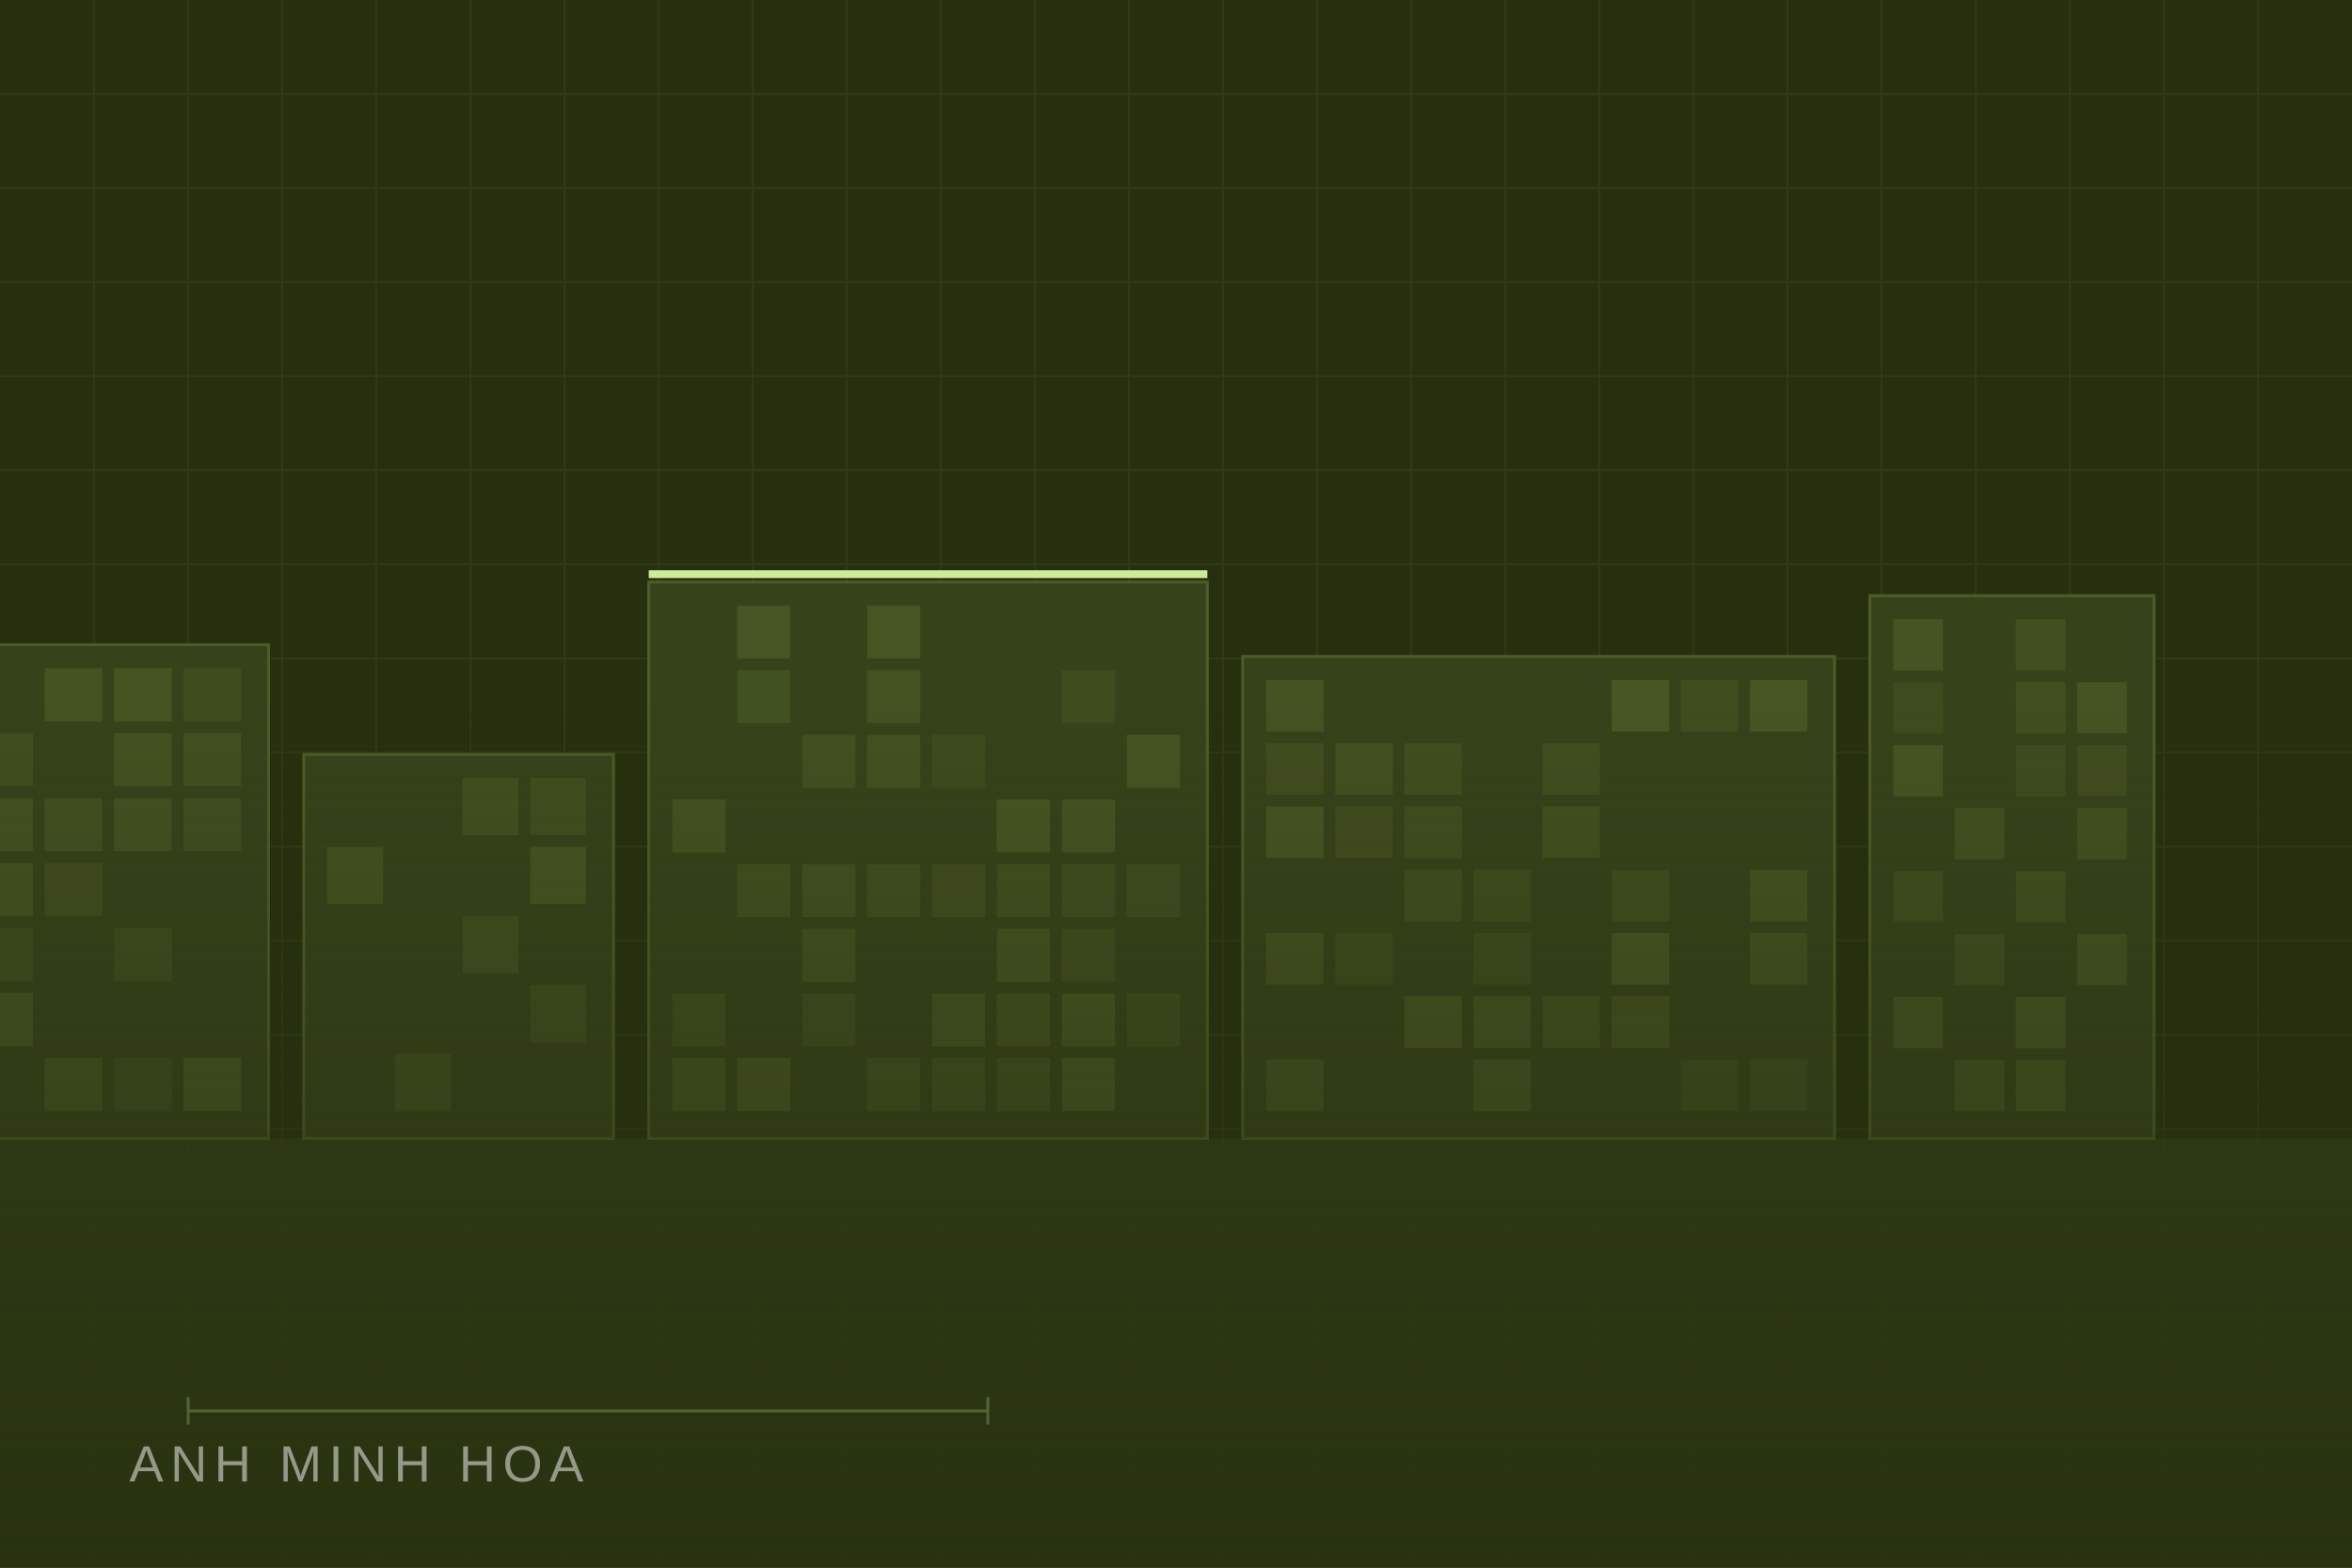
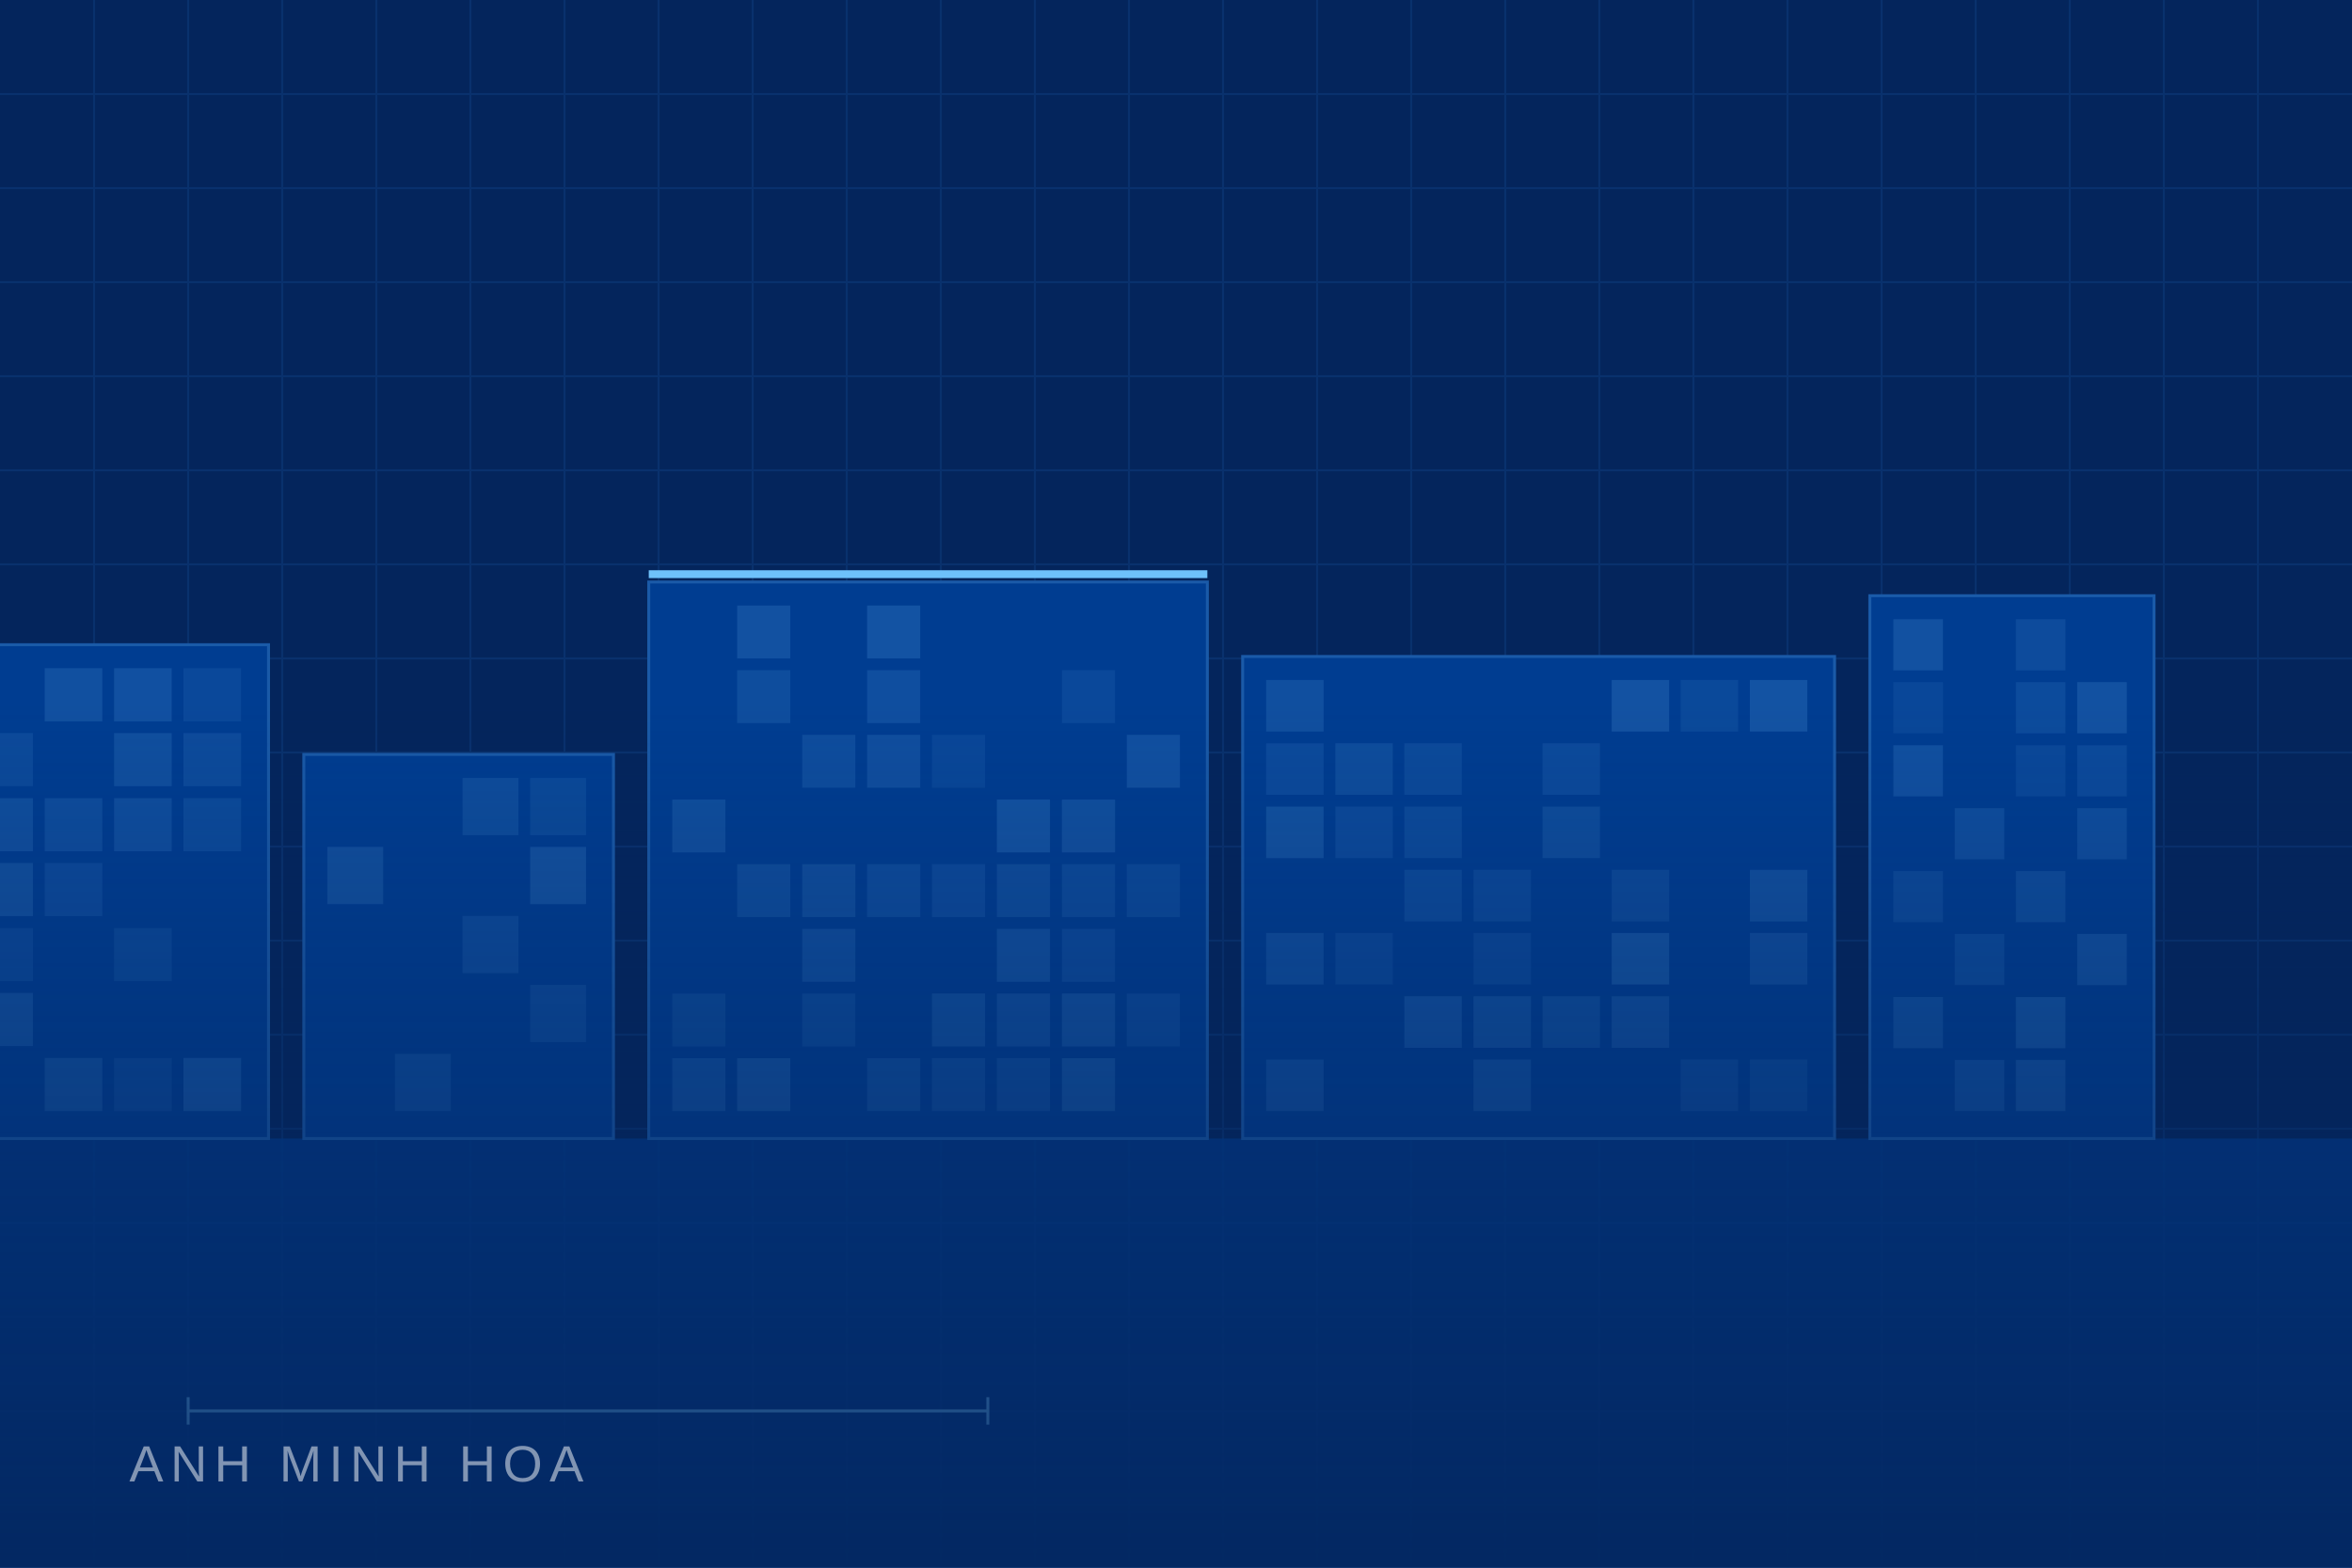
<svg xmlns="http://www.w3.org/2000/svg" viewBox="0 0 1200 800" width="1200" height="800" role="img" aria-label="Ảnh minh họa công trình">
-   <rect width="1200" height="800" fill="#26300f" />
-   <g stroke="#4d5c26" stroke-width="1" opacity="0.22">
+   <rect width="1200" height="800" fill="#04255c" />
+   <g stroke="#1a5aa8" stroke-width="1" opacity="0.22">
    <line x1="48" y1="0" x2="48" y2="800" />
    <line x1="96" y1="0" x2="96" y2="800" />
    <line x1="144" y1="0" x2="144" y2="800" />
    <line x1="192" y1="0" x2="192" y2="800" />
    <line x1="240" y1="0" x2="240" y2="800" />
    <line x1="288" y1="0" x2="288" y2="800" />
    <line x1="336" y1="0" x2="336" y2="800" />
    <line x1="384" y1="0" x2="384" y2="800" />
    <line x1="432" y1="0" x2="432" y2="800" />
    <line x1="480" y1="0" x2="480" y2="800" />
    <line x1="528" y1="0" x2="528" y2="800" />
    <line x1="576" y1="0" x2="576" y2="800" />
    <line x1="624" y1="0" x2="624" y2="800" />
    <line x1="672" y1="0" x2="672" y2="800" />
    <line x1="720" y1="0" x2="720" y2="800" />
    <line x1="768" y1="0" x2="768" y2="800" />
    <line x1="816" y1="0" x2="816" y2="800" />
    <line x1="864" y1="0" x2="864" y2="800" />
    <line x1="912" y1="0" x2="912" y2="800" />
    <line x1="960" y1="0" x2="960" y2="800" />
    <line x1="1008" y1="0" x2="1008" y2="800" />
    <line x1="1056" y1="0" x2="1056" y2="800" />
    <line x1="1104" y1="0" x2="1104" y2="800" />
    <line x1="1152" y1="0" x2="1152" y2="800" />
    <line x1="0" y1="48" x2="1200" y2="48" />
    <line x1="0" y1="96" x2="1200" y2="96" />
    <line x1="0" y1="144" x2="1200" y2="144" />
    <line x1="0" y1="192" x2="1200" y2="192" />
    <line x1="0" y1="240" x2="1200" y2="240" />
    <line x1="0" y1="288" x2="1200" y2="288" />
    <line x1="0" y1="336" x2="1200" y2="336" />
    <line x1="0" y1="384" x2="1200" y2="384" />
    <line x1="0" y1="432" x2="1200" y2="432" />
    <line x1="0" y1="480" x2="1200" y2="480" />
    <line x1="0" y1="528" x2="1200" y2="528" />
    <line x1="0" y1="576" x2="1200" y2="576" />
    <line x1="0" y1="624" x2="1200" y2="624" />
    <line x1="0" y1="672" x2="1200" y2="672" />
    <line x1="0" y1="720" x2="1200" y2="720" />
    <line x1="0" y1="768" x2="1200" y2="768" />
  </g>
-   <rect x="0" y="581" width="1200" height="219" fill="#36421a" opacity="0.75" />
-   <rect x="-60" y="329" width="197" height="252" fill="#36421a" stroke="#4d5c26" stroke-width="1.5" />
-   <rect x="-48.0" y="341.0" width="29.4" height="27.1" fill="#4d5c26" opacity="0.66" />
-   <rect x="-48.0" y="407.3" width="29.4" height="27.1" fill="#4d5c26" opacity="0.51" />
-   <rect x="-48.0" y="440.4" width="29.4" height="27.1" fill="#4d5c26" opacity="0.54" />
-   <rect x="-48.0" y="473.6" width="29.4" height="27.1" fill="#4d5c26" opacity="0.67" />
-   <rect x="-12.6" y="374.1" width="29.4" height="27.1" fill="#4d5c26" opacity="0.46" />
-   <rect x="-12.6" y="407.3" width="29.4" height="27.1" fill="#4d5c26" opacity="0.61" />
-   <rect x="-12.6" y="440.4" width="29.4" height="27.1" fill="#4d5c26" opacity="0.64" />
-   <rect x="-12.6" y="473.6" width="29.4" height="27.1" fill="#4d5c26" opacity="0.37" />
-   <rect x="-12.6" y="506.7" width="29.4" height="27.1" fill="#4d5c26" opacity="0.65" />
-   <rect x="22.8" y="341.0" width="29.4" height="27.1" fill="#4d5c26" opacity="0.65" />
-   <rect x="22.8" y="407.3" width="29.4" height="27.1" fill="#4d5c26" opacity="0.54" />
-   <rect x="22.8" y="440.4" width="29.4" height="27.1" fill="#4d5c26" opacity="0.45" />
-   <rect x="22.8" y="539.9" width="29.4" height="27.1" fill="#4d5c26" opacity="0.64" />
-   <rect x="58.2" y="341.0" width="29.4" height="27.1" fill="#4d5c26" opacity="0.67" />
-   <rect x="58.2" y="374.1" width="29.4" height="27.1" fill="#4d5c26" opacity="0.61" />
-   <rect x="58.2" y="407.3" width="29.4" height="27.1" fill="#4d5c26" opacity="0.58" />
-   <rect x="58.2" y="473.6" width="29.4" height="27.1" fill="#4d5c26" opacity="0.40" />
-   <rect x="58.2" y="539.9" width="29.4" height="27.1" fill="#4d5c26" opacity="0.37" />
-   <rect x="93.6" y="341.0" width="29.4" height="27.1" fill="#4d5c26" opacity="0.37" />
-   <rect x="93.6" y="374.1" width="29.4" height="27.1" fill="#4d5c26" opacity="0.49" />
-   <rect x="93.6" y="407.3" width="29.4" height="27.1" fill="#4d5c26" opacity="0.48" />
-   <rect x="93.6" y="539.9" width="29.4" height="27.1" fill="#4d5c26" opacity="0.74" />
-   <rect x="155" y="385" width="158" height="196" fill="#36421a" stroke="#4d5c26" stroke-width="1.5" />
-   <rect x="167.0" y="432.2" width="28.5" height="29.2" fill="#4d5c26" opacity="0.64" />
-   <rect x="201.5" y="537.8" width="28.5" height="29.2" fill="#4d5c26" opacity="0.51" />
-   <rect x="236.0" y="397.0" width="28.5" height="29.2" fill="#4d5c26" opacity="0.53" />
-   <rect x="236.0" y="467.4" width="28.5" height="29.2" fill="#4d5c26" opacity="0.50" />
-   <rect x="270.5" y="397.0" width="28.5" height="29.2" fill="#4d5c26" opacity="0.43" />
-   <rect x="270.5" y="432.2" width="28.5" height="29.2" fill="#4d5c26" opacity="0.72" />
-   <rect x="270.5" y="502.6" width="28.5" height="29.2" fill="#4d5c26" opacity="0.46" />
-   <rect x="331" y="297" width="285" height="284" fill="#36421a" stroke="#4d5c26" stroke-width="1.5" />
-   <rect x="343.0" y="408.0" width="27.1" height="27.0" fill="#4d5c26" opacity="0.63" />
-   <rect x="343.0" y="507.0" width="27.1" height="27.0" fill="#4d5c26" opacity="0.43" />
-   <rect x="343.0" y="540.0" width="27.1" height="27.0" fill="#4d5c26" opacity="0.61" />
-   <rect x="376.1" y="309.0" width="27.1" height="27.0" fill="#4d5c26" opacity="0.70" />
-   <rect x="376.1" y="342.0" width="27.1" height="27.0" fill="#4d5c26" opacity="0.55" />
-   <rect x="376.1" y="441.0" width="27.1" height="27.0" fill="#4d5c26" opacity="0.53" />
-   <rect x="376.1" y="540.0" width="27.1" height="27.0" fill="#4d5c26" opacity="0.72" />
-   <rect x="409.3" y="375.0" width="27.1" height="27.0" fill="#4d5c26" opacity="0.54" />
-   <rect x="409.3" y="441.0" width="27.1" height="27.0" fill="#4d5c26" opacity="0.59" />
-   <rect x="409.3" y="474.0" width="27.1" height="27.0" fill="#4d5c26" opacity="0.58" />
-   <rect x="409.3" y="507.0" width="27.1" height="27.0" fill="#4d5c26" opacity="0.44" />
-   <rect x="442.4" y="309.0" width="27.1" height="27.0" fill="#4d5c26" opacity="0.74" />
-   <rect x="442.4" y="342.0" width="27.1" height="27.0" fill="#4d5c26" opacity="0.58" />
-   <rect x="442.4" y="375.0" width="27.1" height="27.0" fill="#4d5c26" opacity="0.60" />
-   <rect x="442.4" y="441.0" width="27.1" height="27.0" fill="#4d5c26" opacity="0.51" />
-   <rect x="442.4" y="540.0" width="27.1" height="27.0" fill="#4d5c26" opacity="0.53" />
-   <rect x="475.5" y="375.0" width="27.1" height="27.0" fill="#4d5c26" opacity="0.35" />
-   <rect x="475.5" y="441.0" width="27.1" height="27.0" fill="#4d5c26" opacity="0.45" />
-   <rect x="475.5" y="507.0" width="27.1" height="27.0" fill="#4d5c26" opacity="0.62" />
-   <rect x="475.5" y="540.0" width="27.1" height="27.0" fill="#4d5c26" opacity="0.49" />
-   <rect x="508.6" y="408.0" width="27.1" height="27.0" fill="#4d5c26" opacity="0.74" />
-   <rect x="508.6" y="441.0" width="27.1" height="27.0" fill="#4d5c26" opacity="0.53" />
-   <rect x="508.6" y="474.0" width="27.1" height="27.0" fill="#4d5c26" opacity="0.65" />
-   <rect x="508.6" y="507.0" width="27.1" height="27.0" fill="#4d5c26" opacity="0.56" />
-   <rect x="508.6" y="540.0" width="27.1" height="27.0" fill="#4d5c26" opacity="0.49" />
-   <rect x="541.8" y="342.0" width="27.1" height="27.0" fill="#4d5c26" opacity="0.37" />
-   <rect x="541.8" y="408.0" width="27.1" height="27.0" fill="#4d5c26" opacity="0.66" />
-   <rect x="541.8" y="441.0" width="27.1" height="27.0" fill="#4d5c26" opacity="0.48" />
-   <rect x="541.8" y="474.0" width="27.1" height="27.0" fill="#4d5c26" opacity="0.45" />
-   <rect x="541.8" y="507.0" width="27.1" height="27.0" fill="#4d5c26" opacity="0.66" />
-   <rect x="541.8" y="540.0" width="27.1" height="27.0" fill="#4d5c26" opacity="0.71" />
-   <rect x="574.9" y="375.0" width="27.1" height="27.0" fill="#4d5c26" opacity="0.67" />
-   <rect x="574.9" y="441.0" width="27.1" height="27.0" fill="#4d5c26" opacity="0.44" />
-   <rect x="574.9" y="507.0" width="27.1" height="27.0" fill="#4d5c26" opacity="0.41" />
-   <rect x="331" y="291" width="285" height="4" fill="#cdeb99" />
-   <rect x="634" y="335" width="302" height="246" fill="#36421a" stroke="#4d5c26" stroke-width="1.5" />
-   <rect x="646.0" y="347.0" width="29.3" height="26.3" fill="#4d5c26" opacity="0.63" />
-   <rect x="646.0" y="379.3" width="29.3" height="26.3" fill="#4d5c26" opacity="0.45" />
-   <rect x="646.0" y="411.6" width="29.3" height="26.3" fill="#4d5c26" opacity="0.71" />
-   <rect x="646.0" y="476.1" width="29.3" height="26.3" fill="#4d5c26" opacity="0.58" />
-   <rect x="646.0" y="540.7" width="29.3" height="26.3" fill="#4d5c26" opacity="0.60" />
-   <rect x="681.3" y="379.3" width="29.3" height="26.3" fill="#4d5c26" opacity="0.55" />
-   <rect x="681.3" y="411.6" width="29.3" height="26.3" fill="#4d5c26" opacity="0.45" />
-   <rect x="681.3" y="476.1" width="29.3" height="26.3" fill="#4d5c26" opacity="0.38" />
-   <rect x="716.5" y="379.3" width="29.3" height="26.3" fill="#4d5c26" opacity="0.46" />
-   <rect x="716.5" y="411.6" width="29.3" height="26.3" fill="#4d5c26" opacity="0.48" />
-   <rect x="716.5" y="443.9" width="29.3" height="26.3" fill="#4d5c26" opacity="0.48" />
-   <rect x="716.5" y="508.4" width="29.3" height="26.3" fill="#4d5c26" opacity="0.67" />
-   <rect x="751.8" y="443.9" width="29.3" height="26.3" fill="#4d5c26" opacity="0.41" />
-   <rect x="751.8" y="476.1" width="29.3" height="26.3" fill="#4d5c26" opacity="0.37" />
-   <rect x="751.8" y="508.4" width="29.3" height="26.3" fill="#4d5c26" opacity="0.63" />
-   <rect x="751.8" y="540.7" width="29.3" height="26.3" fill="#4d5c26" opacity="0.63" />
-   <rect x="787.0" y="379.3" width="29.3" height="26.3" fill="#4d5c26" opacity="0.47" />
-   <rect x="787.0" y="411.6" width="29.3" height="26.3" fill="#4d5c26" opacity="0.53" />
-   <rect x="787.0" y="508.4" width="29.3" height="26.3" fill="#4d5c26" opacity="0.55" />
-   <rect x="822.3" y="347.0" width="29.3" height="26.3" fill="#4d5c26" opacity="0.75" />
-   <rect x="822.3" y="443.9" width="29.3" height="26.3" fill="#4d5c26" opacity="0.46" />
-   <rect x="822.3" y="476.1" width="29.3" height="26.3" fill="#4d5c26" opacity="0.73" />
-   <rect x="822.3" y="508.4" width="29.3" height="26.3" fill="#4d5c26" opacity="0.60" />
-   <rect x="857.5" y="347.0" width="29.3" height="26.3" fill="#4d5c26" opacity="0.40" />
-   <rect x="857.5" y="540.7" width="29.3" height="26.3" fill="#4d5c26" opacity="0.41" />
-   <rect x="892.8" y="347.0" width="29.3" height="26.3" fill="#4d5c26" opacity="0.74" />
-   <rect x="892.8" y="443.9" width="29.3" height="26.3" fill="#4d5c26" opacity="0.65" />
-   <rect x="892.8" y="476.1" width="29.3" height="26.3" fill="#4d5c26" opacity="0.56" />
-   <rect x="892.8" y="540.7" width="29.3" height="26.3" fill="#4d5c26" opacity="0.40" />
-   <rect x="954" y="304" width="145" height="277" fill="#36421a" stroke="#4d5c26" stroke-width="1.5" />
-   <rect x="966.0" y="316.0" width="25.3" height="26.1" fill="#4d5c26" opacity="0.69" />
-   <rect x="966.0" y="348.1" width="25.3" height="26.1" fill="#4d5c26" opacity="0.35" />
-   <rect x="966.0" y="380.3" width="25.3" height="26.1" fill="#4d5c26" opacity="0.67" />
-   <rect x="966.0" y="444.5" width="25.3" height="26.1" fill="#4d5c26" opacity="0.46" />
-   <rect x="966.0" y="508.8" width="25.3" height="26.1" fill="#4d5c26" opacity="0.62" />
-   <rect x="997.3" y="412.4" width="25.3" height="26.1" fill="#4d5c26" opacity="0.58" />
-   <rect x="997.3" y="476.6" width="25.3" height="26.1" fill="#4d5c26" opacity="0.48" />
-   <rect x="997.3" y="540.9" width="25.3" height="26.1" fill="#4d5c26" opacity="0.58" />
-   <rect x="1028.5" y="316.0" width="25.3" height="26.1" fill="#4d5c26" opacity="0.50" />
-   <rect x="1028.5" y="348.1" width="25.3" height="26.1" fill="#4d5c26" opacity="0.48" />
-   <rect x="1028.5" y="380.3" width="25.3" height="26.1" fill="#4d5c26" opacity="0.39" />
-   <rect x="1028.5" y="444.5" width="25.3" height="26.1" fill="#4d5c26" opacity="0.53" />
-   <rect x="1028.5" y="508.8" width="25.3" height="26.1" fill="#4d5c26" opacity="0.73" />
-   <rect x="1028.5" y="540.9" width="25.3" height="26.1" fill="#4d5c26" opacity="0.69" />
-   <rect x="1059.8" y="348.1" width="25.3" height="26.1" fill="#4d5c26" opacity="0.69" />
-   <rect x="1059.8" y="380.3" width="25.3" height="26.1" fill="#4d5c26" opacity="0.45" />
-   <rect x="1059.8" y="412.4" width="25.3" height="26.1" fill="#4d5c26" opacity="0.58" />
-   <rect x="1059.8" y="476.6" width="25.3" height="26.1" fill="#4d5c26" opacity="0.65" />
-   <g stroke="#cdeb99" stroke-width="1.5" opacity="0.85">
+   <rect x="0" y="581" width="1200" height="219" fill="#003d91" opacity="0.75" />
+   <rect x="-60" y="329" width="197" height="252" fill="#003d91" stroke="#1a5aa8" stroke-width="1.5" />
+   <rect x="-48.0" y="341.0" width="29.4" height="27.1" fill="#1a5aa8" opacity="0.66" />
+   <rect x="-48.0" y="407.3" width="29.4" height="27.1" fill="#1a5aa8" opacity="0.51" />
+   <rect x="-48.0" y="440.4" width="29.4" height="27.1" fill="#1a5aa8" opacity="0.54" />
+   <rect x="-48.0" y="473.6" width="29.4" height="27.1" fill="#1a5aa8" opacity="0.67" />
+   <rect x="-12.6" y="374.1" width="29.4" height="27.1" fill="#1a5aa8" opacity="0.46" />
+   <rect x="-12.6" y="407.3" width="29.4" height="27.1" fill="#1a5aa8" opacity="0.61" />
+   <rect x="-12.6" y="440.4" width="29.4" height="27.1" fill="#1a5aa8" opacity="0.64" />
+   <rect x="-12.6" y="473.6" width="29.4" height="27.1" fill="#1a5aa8" opacity="0.37" />
+   <rect x="-12.6" y="506.7" width="29.4" height="27.1" fill="#1a5aa8" opacity="0.65" />
+   <rect x="22.8" y="341.0" width="29.4" height="27.1" fill="#1a5aa8" opacity="0.65" />
+   <rect x="22.8" y="407.3" width="29.4" height="27.1" fill="#1a5aa8" opacity="0.54" />
+   <rect x="22.8" y="440.4" width="29.4" height="27.1" fill="#1a5aa8" opacity="0.45" />
+   <rect x="22.8" y="539.9" width="29.4" height="27.1" fill="#1a5aa8" opacity="0.64" />
+   <rect x="58.2" y="341.0" width="29.4" height="27.1" fill="#1a5aa8" opacity="0.67" />
+   <rect x="58.2" y="374.1" width="29.4" height="27.1" fill="#1a5aa8" opacity="0.61" />
+   <rect x="58.2" y="407.3" width="29.4" height="27.1" fill="#1a5aa8" opacity="0.58" />
+   <rect x="58.2" y="473.6" width="29.4" height="27.1" fill="#1a5aa8" opacity="0.40" />
+   <rect x="58.2" y="539.9" width="29.4" height="27.1" fill="#1a5aa8" opacity="0.37" />
+   <rect x="93.6" y="341.0" width="29.4" height="27.1" fill="#1a5aa8" opacity="0.37" />
+   <rect x="93.6" y="374.1" width="29.4" height="27.1" fill="#1a5aa8" opacity="0.49" />
+   <rect x="93.6" y="407.3" width="29.4" height="27.1" fill="#1a5aa8" opacity="0.48" />
+   <rect x="93.6" y="539.9" width="29.4" height="27.1" fill="#1a5aa8" opacity="0.74" />
+   <rect x="155" y="385" width="158" height="196" fill="#003d91" stroke="#1a5aa8" stroke-width="1.5" />
+   <rect x="167.0" y="432.2" width="28.5" height="29.2" fill="#1a5aa8" opacity="0.64" />
+   <rect x="201.5" y="537.8" width="28.5" height="29.2" fill="#1a5aa8" opacity="0.51" />
+   <rect x="236.0" y="397.0" width="28.5" height="29.2" fill="#1a5aa8" opacity="0.53" />
+   <rect x="236.0" y="467.4" width="28.5" height="29.2" fill="#1a5aa8" opacity="0.50" />
+   <rect x="270.5" y="397.0" width="28.5" height="29.2" fill="#1a5aa8" opacity="0.43" />
+   <rect x="270.5" y="432.2" width="28.5" height="29.2" fill="#1a5aa8" opacity="0.72" />
+   <rect x="270.5" y="502.6" width="28.5" height="29.2" fill="#1a5aa8" opacity="0.46" />
+   <rect x="331" y="297" width="285" height="284" fill="#003d91" stroke="#1a5aa8" stroke-width="1.5" />
+   <rect x="343.0" y="408.0" width="27.1" height="27.0" fill="#1a5aa8" opacity="0.63" />
+   <rect x="343.0" y="507.0" width="27.1" height="27.0" fill="#1a5aa8" opacity="0.43" />
+   <rect x="343.0" y="540.0" width="27.1" height="27.0" fill="#1a5aa8" opacity="0.61" />
+   <rect x="376.1" y="309.0" width="27.1" height="27.0" fill="#1a5aa8" opacity="0.70" />
+   <rect x="376.1" y="342.0" width="27.1" height="27.0" fill="#1a5aa8" opacity="0.55" />
+   <rect x="376.1" y="441.0" width="27.1" height="27.0" fill="#1a5aa8" opacity="0.53" />
+   <rect x="376.1" y="540.0" width="27.1" height="27.0" fill="#1a5aa8" opacity="0.72" />
+   <rect x="409.3" y="375.0" width="27.1" height="27.0" fill="#1a5aa8" opacity="0.54" />
+   <rect x="409.3" y="441.0" width="27.1" height="27.0" fill="#1a5aa8" opacity="0.59" />
+   <rect x="409.3" y="474.0" width="27.1" height="27.0" fill="#1a5aa8" opacity="0.58" />
+   <rect x="409.3" y="507.0" width="27.1" height="27.0" fill="#1a5aa8" opacity="0.44" />
+   <rect x="442.4" y="309.0" width="27.1" height="27.0" fill="#1a5aa8" opacity="0.74" />
+   <rect x="442.4" y="342.0" width="27.1" height="27.0" fill="#1a5aa8" opacity="0.58" />
+   <rect x="442.4" y="375.0" width="27.1" height="27.0" fill="#1a5aa8" opacity="0.60" />
+   <rect x="442.4" y="441.0" width="27.1" height="27.0" fill="#1a5aa8" opacity="0.51" />
+   <rect x="442.4" y="540.0" width="27.1" height="27.0" fill="#1a5aa8" opacity="0.53" />
+   <rect x="475.5" y="375.0" width="27.1" height="27.0" fill="#1a5aa8" opacity="0.35" />
+   <rect x="475.5" y="441.0" width="27.1" height="27.0" fill="#1a5aa8" opacity="0.45" />
+   <rect x="475.5" y="507.0" width="27.1" height="27.0" fill="#1a5aa8" opacity="0.62" />
+   <rect x="475.5" y="540.0" width="27.1" height="27.0" fill="#1a5aa8" opacity="0.49" />
+   <rect x="508.6" y="408.0" width="27.1" height="27.0" fill="#1a5aa8" opacity="0.74" />
+   <rect x="508.6" y="441.0" width="27.1" height="27.0" fill="#1a5aa8" opacity="0.53" />
+   <rect x="508.6" y="474.0" width="27.1" height="27.0" fill="#1a5aa8" opacity="0.65" />
+   <rect x="508.6" y="507.0" width="27.1" height="27.0" fill="#1a5aa8" opacity="0.56" />
+   <rect x="508.6" y="540.0" width="27.1" height="27.0" fill="#1a5aa8" opacity="0.49" />
+   <rect x="541.8" y="342.0" width="27.1" height="27.0" fill="#1a5aa8" opacity="0.37" />
+   <rect x="541.8" y="408.0" width="27.1" height="27.0" fill="#1a5aa8" opacity="0.66" />
+   <rect x="541.8" y="441.0" width="27.1" height="27.0" fill="#1a5aa8" opacity="0.48" />
+   <rect x="541.8" y="474.0" width="27.1" height="27.0" fill="#1a5aa8" opacity="0.45" />
+   <rect x="541.8" y="507.0" width="27.1" height="27.0" fill="#1a5aa8" opacity="0.66" />
+   <rect x="541.8" y="540.0" width="27.1" height="27.0" fill="#1a5aa8" opacity="0.71" />
+   <rect x="574.9" y="375.0" width="27.1" height="27.0" fill="#1a5aa8" opacity="0.67" />
+   <rect x="574.9" y="441.0" width="27.1" height="27.0" fill="#1a5aa8" opacity="0.44" />
+   <rect x="574.9" y="507.0" width="27.1" height="27.0" fill="#1a5aa8" opacity="0.41" />
+   <rect x="331" y="291" width="285" height="4" fill="#6ec1fa" />
+   <rect x="634" y="335" width="302" height="246" fill="#003d91" stroke="#1a5aa8" stroke-width="1.5" />
+   <rect x="646.0" y="347.0" width="29.3" height="26.3" fill="#1a5aa8" opacity="0.63" />
+   <rect x="646.0" y="379.3" width="29.3" height="26.3" fill="#1a5aa8" opacity="0.45" />
+   <rect x="646.0" y="411.6" width="29.3" height="26.3" fill="#1a5aa8" opacity="0.71" />
+   <rect x="646.0" y="476.1" width="29.3" height="26.3" fill="#1a5aa8" opacity="0.58" />
+   <rect x="646.0" y="540.7" width="29.3" height="26.3" fill="#1a5aa8" opacity="0.60" />
+   <rect x="681.3" y="379.3" width="29.3" height="26.3" fill="#1a5aa8" opacity="0.55" />
+   <rect x="681.3" y="411.6" width="29.3" height="26.3" fill="#1a5aa8" opacity="0.45" />
+   <rect x="681.3" y="476.1" width="29.3" height="26.3" fill="#1a5aa8" opacity="0.38" />
+   <rect x="716.5" y="379.3" width="29.3" height="26.3" fill="#1a5aa8" opacity="0.46" />
+   <rect x="716.5" y="411.6" width="29.3" height="26.3" fill="#1a5aa8" opacity="0.48" />
+   <rect x="716.5" y="443.9" width="29.3" height="26.3" fill="#1a5aa8" opacity="0.48" />
+   <rect x="716.5" y="508.4" width="29.3" height="26.3" fill="#1a5aa8" opacity="0.67" />
+   <rect x="751.8" y="443.9" width="29.3" height="26.3" fill="#1a5aa8" opacity="0.41" />
+   <rect x="751.8" y="476.1" width="29.3" height="26.3" fill="#1a5aa8" opacity="0.37" />
+   <rect x="751.8" y="508.4" width="29.3" height="26.3" fill="#1a5aa8" opacity="0.63" />
+   <rect x="751.8" y="540.7" width="29.3" height="26.3" fill="#1a5aa8" opacity="0.63" />
+   <rect x="787.0" y="379.3" width="29.3" height="26.3" fill="#1a5aa8" opacity="0.47" />
+   <rect x="787.0" y="411.6" width="29.3" height="26.3" fill="#1a5aa8" opacity="0.53" />
+   <rect x="787.0" y="508.4" width="29.3" height="26.3" fill="#1a5aa8" opacity="0.55" />
+   <rect x="822.3" y="347.0" width="29.3" height="26.3" fill="#1a5aa8" opacity="0.75" />
+   <rect x="822.3" y="443.9" width="29.3" height="26.3" fill="#1a5aa8" opacity="0.46" />
+   <rect x="822.3" y="476.1" width="29.3" height="26.3" fill="#1a5aa8" opacity="0.73" />
+   <rect x="822.3" y="508.4" width="29.3" height="26.3" fill="#1a5aa8" opacity="0.60" />
+   <rect x="857.5" y="347.0" width="29.3" height="26.3" fill="#1a5aa8" opacity="0.40" />
+   <rect x="857.5" y="540.7" width="29.3" height="26.3" fill="#1a5aa8" opacity="0.41" />
+   <rect x="892.8" y="347.0" width="29.3" height="26.3" fill="#1a5aa8" opacity="0.74" />
+   <rect x="892.8" y="443.9" width="29.3" height="26.3" fill="#1a5aa8" opacity="0.65" />
+   <rect x="892.8" y="476.1" width="29.3" height="26.3" fill="#1a5aa8" opacity="0.56" />
+   <rect x="892.8" y="540.7" width="29.3" height="26.3" fill="#1a5aa8" opacity="0.40" />
+   <rect x="954" y="304" width="145" height="277" fill="#003d91" stroke="#1a5aa8" stroke-width="1.5" />
+   <rect x="966.0" y="316.0" width="25.3" height="26.1" fill="#1a5aa8" opacity="0.69" />
+   <rect x="966.0" y="348.1" width="25.3" height="26.1" fill="#1a5aa8" opacity="0.35" />
+   <rect x="966.0" y="380.3" width="25.3" height="26.1" fill="#1a5aa8" opacity="0.67" />
+   <rect x="966.0" y="444.5" width="25.3" height="26.1" fill="#1a5aa8" opacity="0.46" />
+   <rect x="966.0" y="508.8" width="25.3" height="26.1" fill="#1a5aa8" opacity="0.62" />
+   <rect x="997.3" y="412.4" width="25.3" height="26.1" fill="#1a5aa8" opacity="0.58" />
+   <rect x="997.3" y="476.6" width="25.3" height="26.1" fill="#1a5aa8" opacity="0.48" />
+   <rect x="997.3" y="540.9" width="25.3" height="26.1" fill="#1a5aa8" opacity="0.58" />
+   <rect x="1028.5" y="316.0" width="25.3" height="26.1" fill="#1a5aa8" opacity="0.50" />
+   <rect x="1028.5" y="348.1" width="25.3" height="26.1" fill="#1a5aa8" opacity="0.48" />
+   <rect x="1028.5" y="380.3" width="25.3" height="26.1" fill="#1a5aa8" opacity="0.39" />
+   <rect x="1028.5" y="444.5" width="25.3" height="26.1" fill="#1a5aa8" opacity="0.53" />
+   <rect x="1028.5" y="508.8" width="25.3" height="26.1" fill="#1a5aa8" opacity="0.73" />
+   <rect x="1028.5" y="540.9" width="25.3" height="26.1" fill="#1a5aa8" opacity="0.69" />
+   <rect x="1059.8" y="348.1" width="25.3" height="26.1" fill="#1a5aa8" opacity="0.69" />
+   <rect x="1059.8" y="380.3" width="25.3" height="26.1" fill="#1a5aa8" opacity="0.45" />
+   <rect x="1059.8" y="412.4" width="25.3" height="26.1" fill="#1a5aa8" opacity="0.58" />
+   <rect x="1059.8" y="476.6" width="25.3" height="26.1" fill="#1a5aa8" opacity="0.65" />
+   <g stroke="#6ec1fa" stroke-width="1.5" opacity="0.85">
    <line x1="96" y1="720" x2="504" y2="720" />
    <line x1="96" y1="713" x2="96" y2="727" />
    <line x1="504" y1="713" x2="504" y2="727" />
  </g>
  <linearGradient id="g" x1="0" y1="1" x2="0" y2="0">
-     <stop offset="0" stop-color="#26300f" stop-opacity="0.85" />
-     <stop offset="0.55" stop-color="#26300f" stop-opacity="0" />
+     <stop offset="0" stop-color="#04255c" stop-opacity="0.85" />
+     <stop offset="0.55" stop-color="#04255c" stop-opacity="0" />
  </linearGradient>
  <rect width="1200" height="800" fill="url(#g)" />
  <text x="66" y="756" fill="#ffffff" opacity="0.5" font-family="Segoe UI, Arial, sans-serif" font-size="26" letter-spacing="3.6">ANH MINH HOA</text>
</svg>
